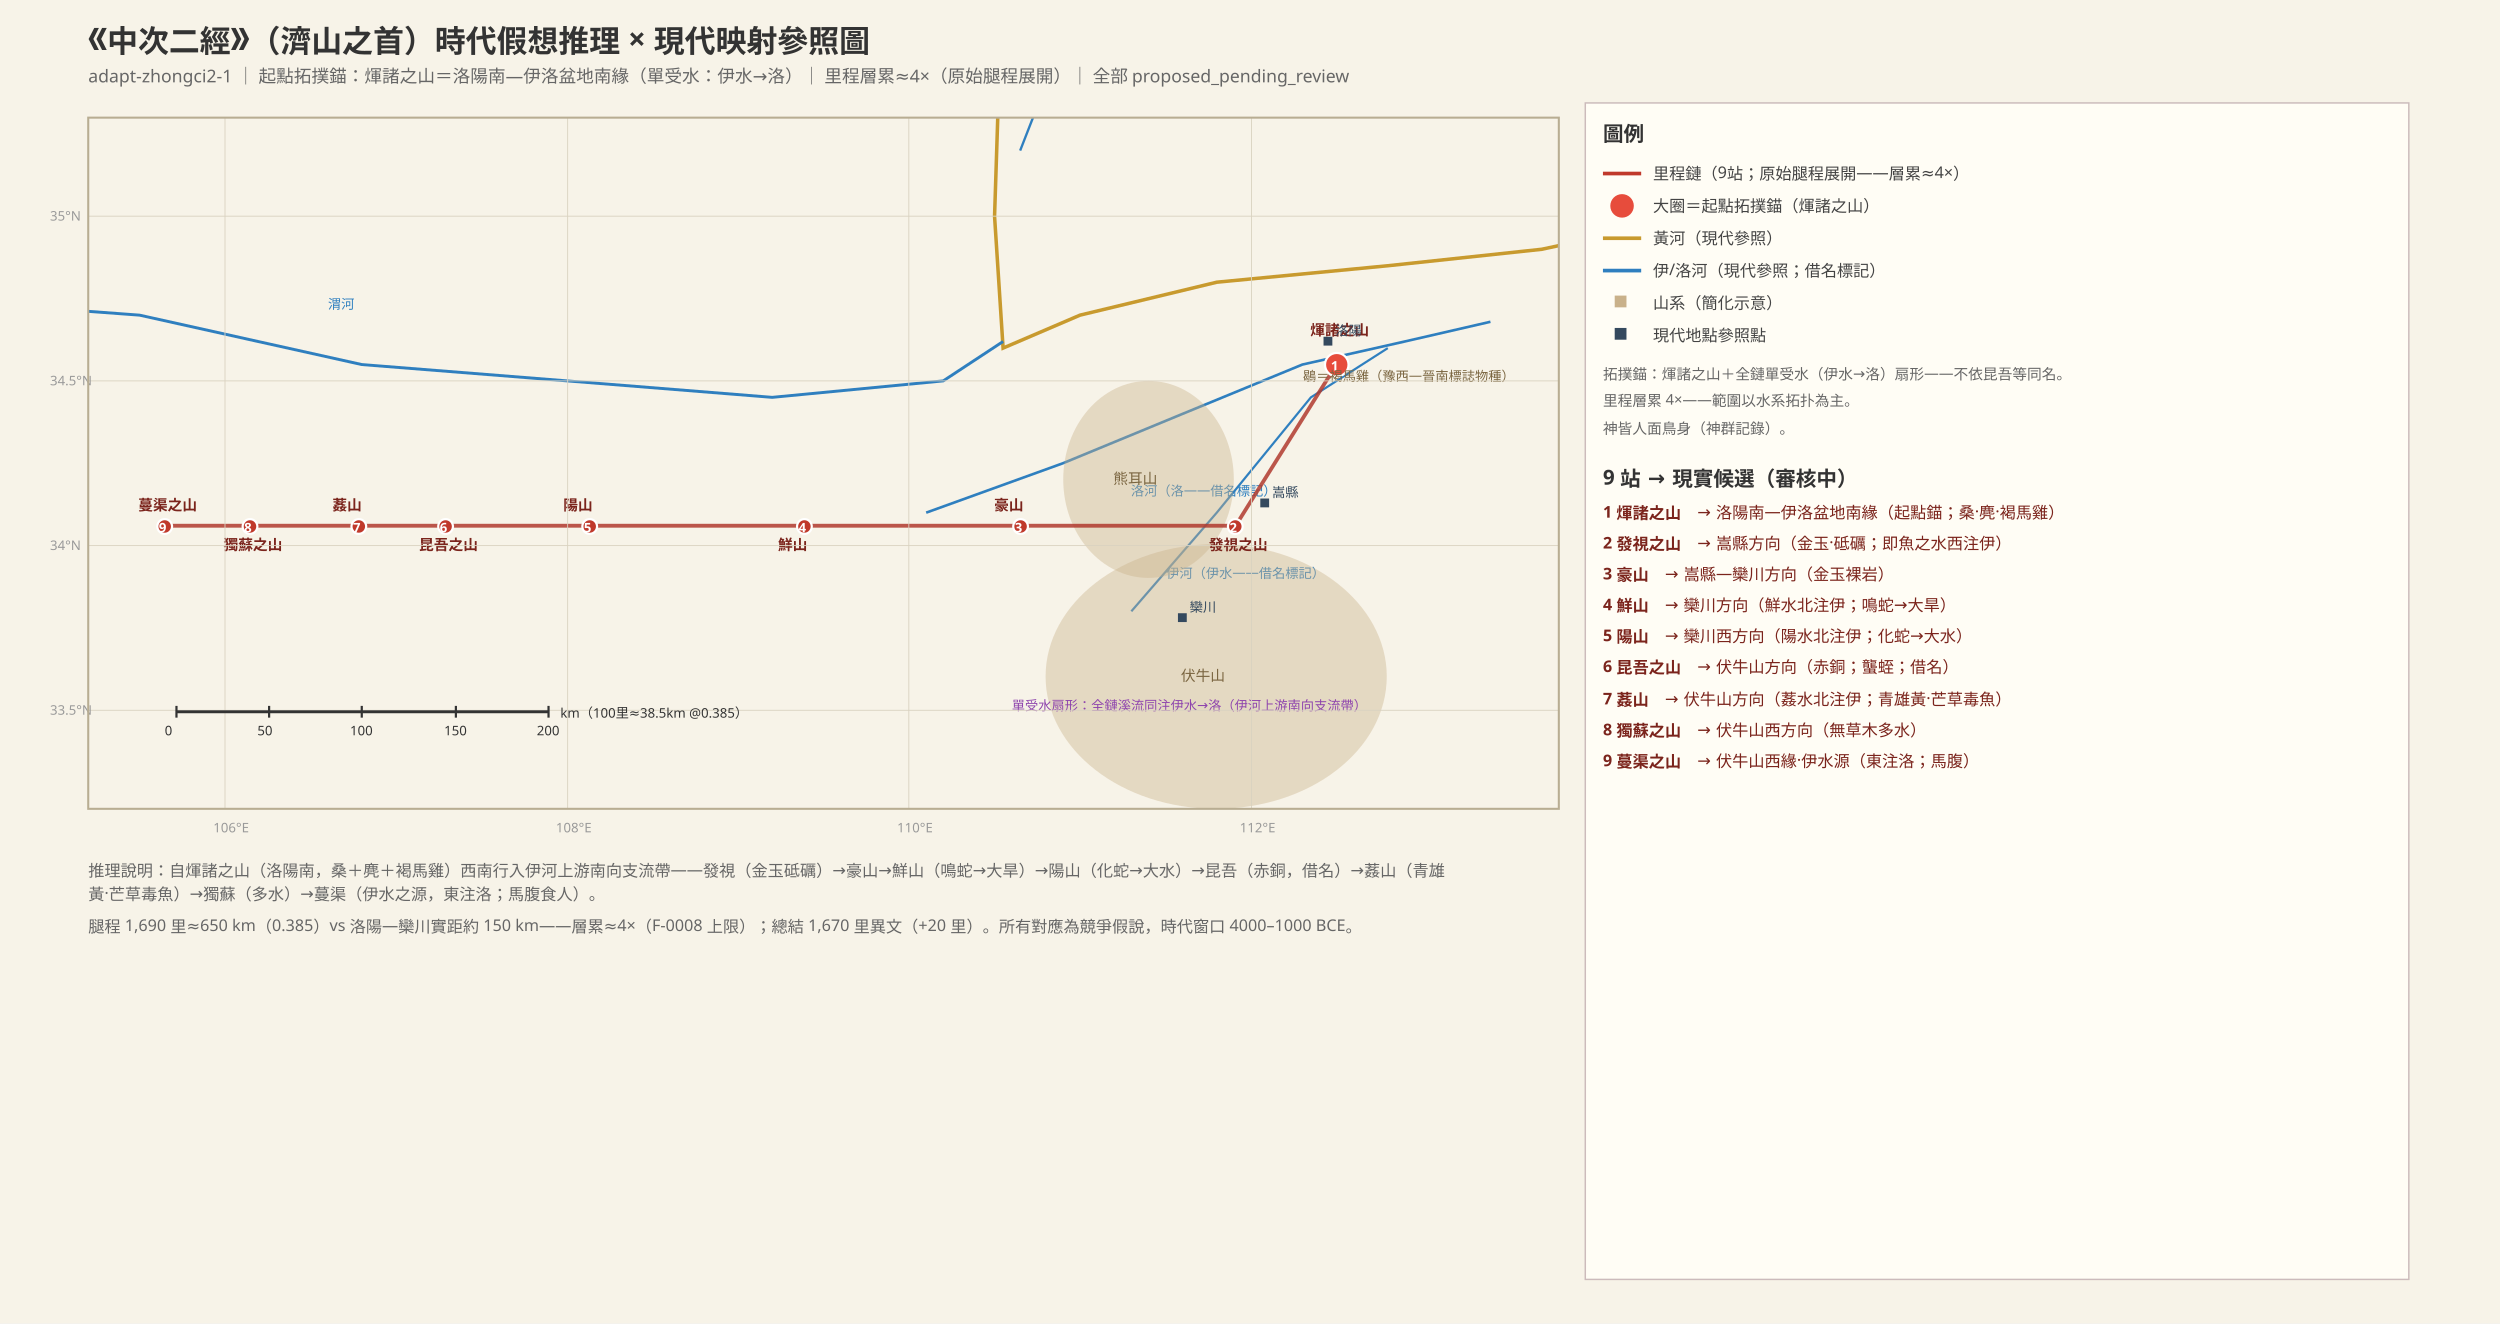
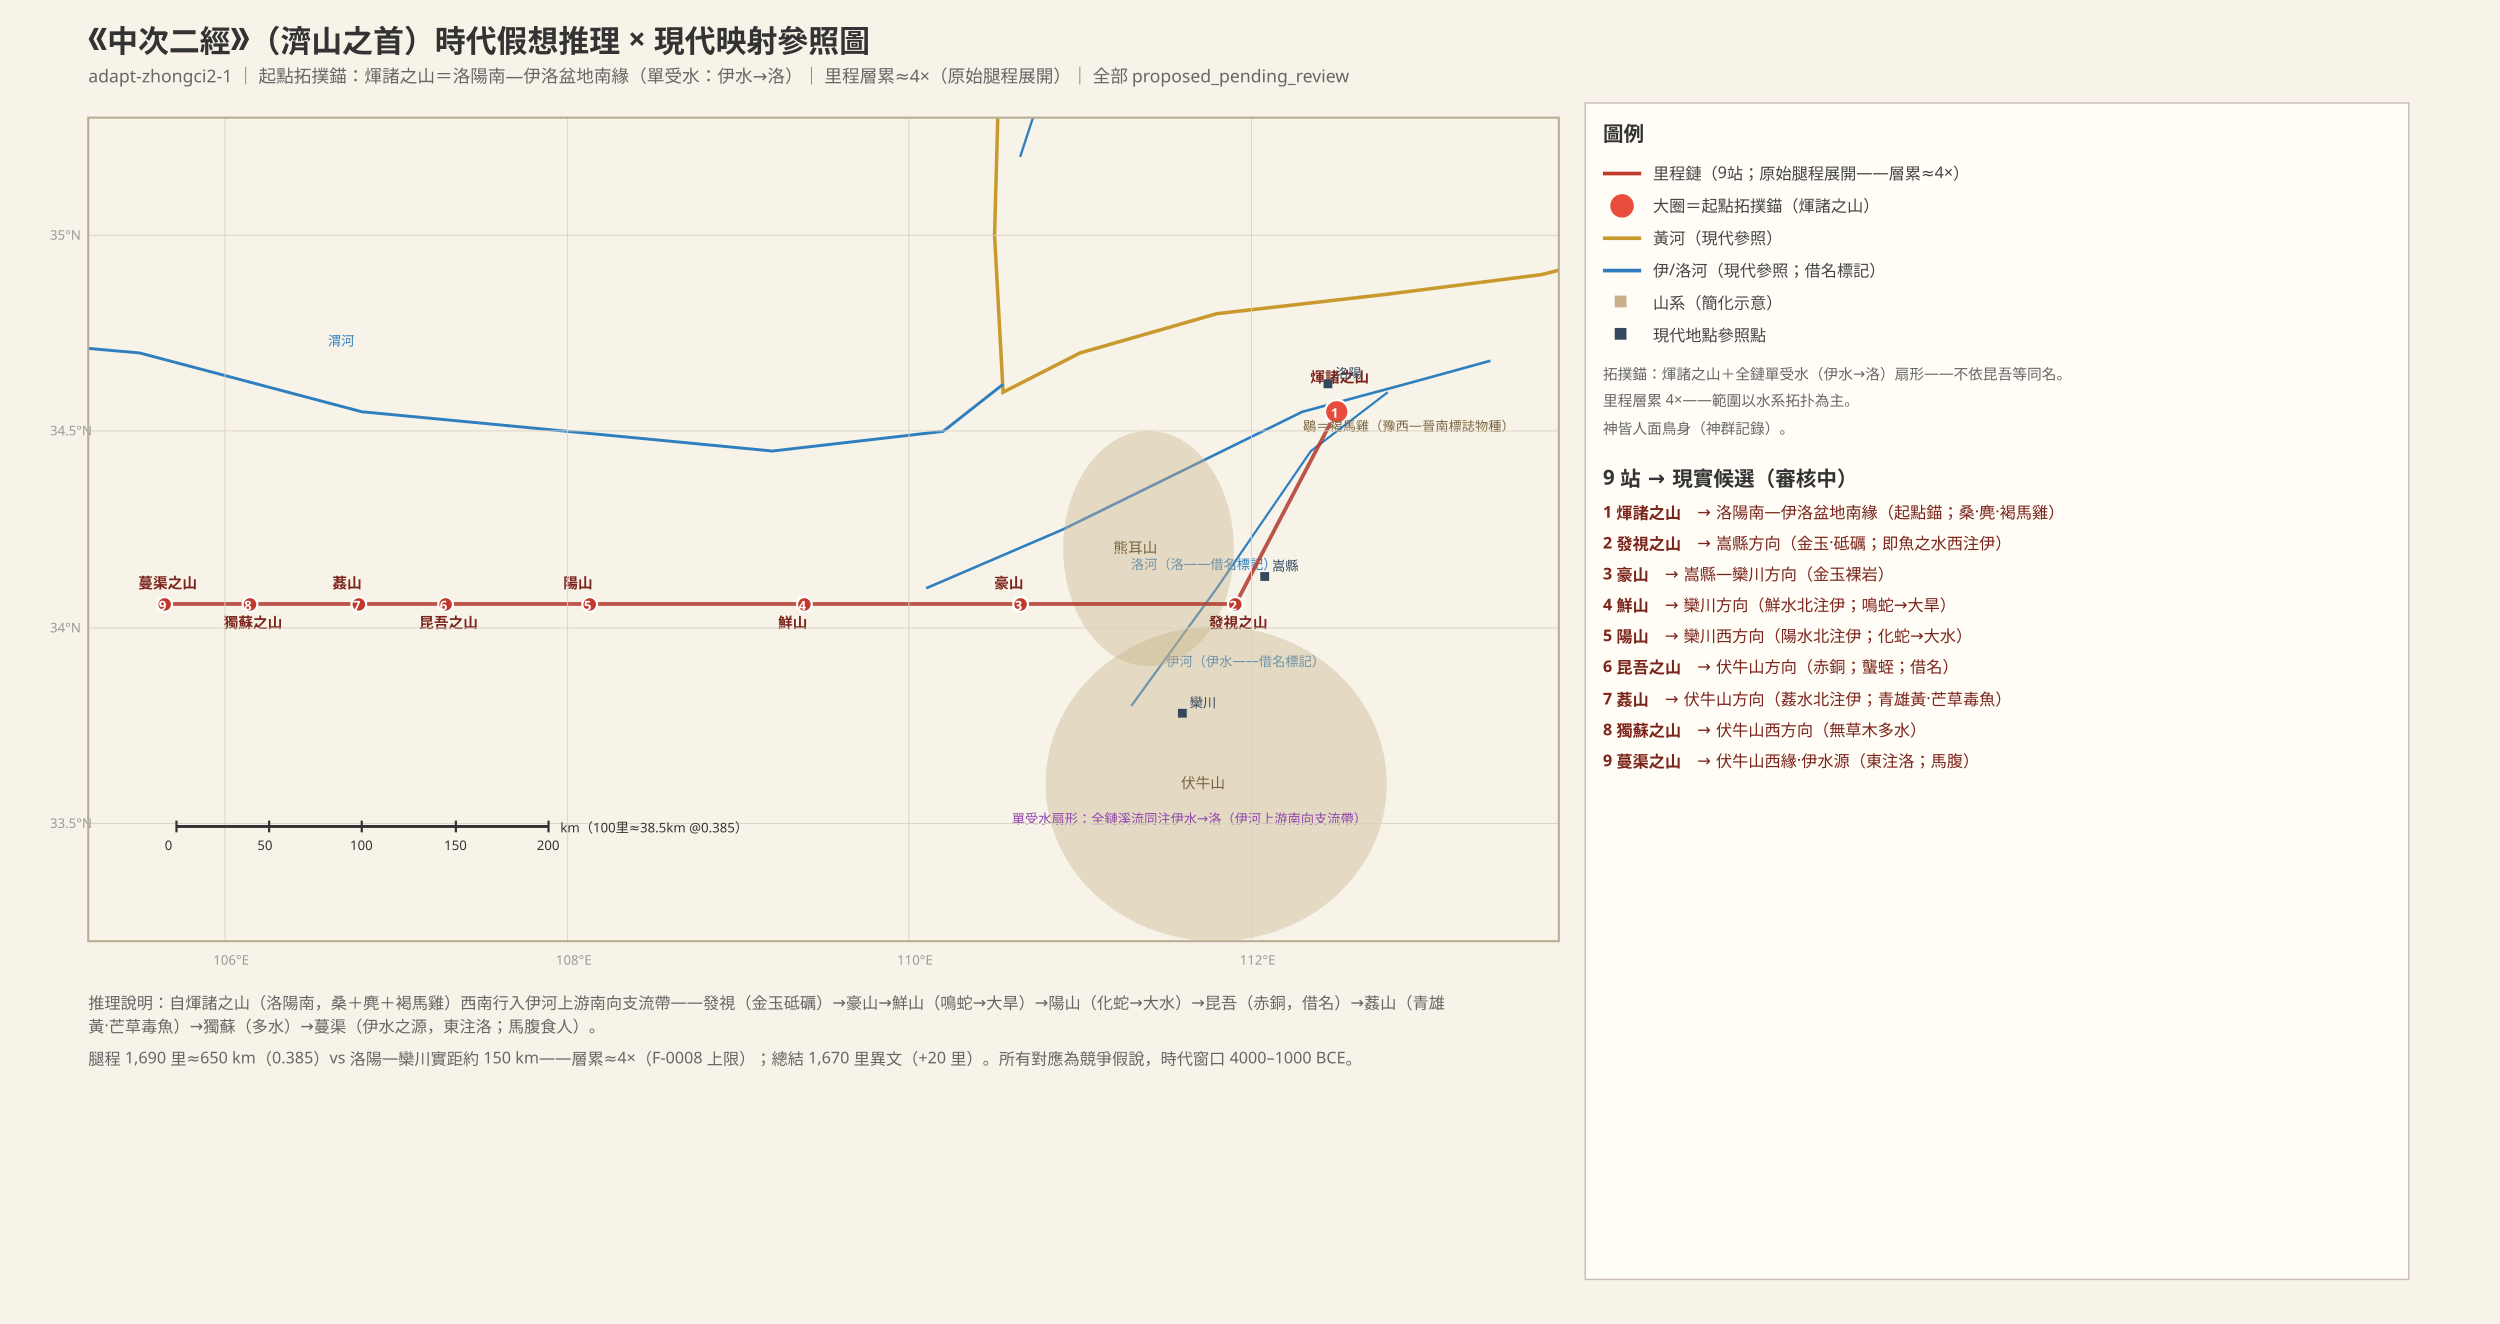
<svg xmlns="http://www.w3.org/2000/svg" width="1700" height="900" font-family="PingFang SC, Hiragino Sans GB, Microsoft YaHei, sans-serif">
  <rect width="1700" height="900" fill="#f7f3e8" />
  <defs>
    <marker id="arr" markerWidth="8" markerHeight="8" refX="7" refY="3" orient="auto">
      <path d="M0,0 L7,3 L0,6 Z" fill="#555" />
    </marker>
    <pattern id="sand" width="8" height="8" patternUnits="userSpaceOnUse">
      <rect width="8" height="8" fill="#efe3c0" />
      <circle cx="2" cy="2" r="0.8" fill="#d6b96a" />
      <circle cx="6" cy="6" r="0.8" fill="#d6b96a" />
    </pattern>
    <clipPath id="mapclip">
-       <rect x="60" y="80" width="1000" height="470" />
+       <rect x="60" y="80" width="1000" height="560" />
    </clipPath>
  </defs>
  <text x="60" y="34" font-size="21" font-weight="bold" fill="#333">《中次二經》（濟山之首）時代假想推理 × 現代映射參照圖</text>
  <text x="60" y="56" font-size="12" fill="#666">adapt-zhongci2-1 ｜ 起點拓撲錨：煇諸之山＝洛陽南—伊洛盆地南緣（單受水：伊水→洛）｜ 里程層累≈4×（原始腿程展開）｜ 全部 proposed_pending_review</text>
  <g clip-path="url(#mapclip)">
-     <polyline points="-951.6,236.7 -777.2,281.4 -602.8,147.1 -486.5,12.9 -335.3,-54.3 -195.8,-87.9 -102.8,-99.0 -33.0,-188.6 36.7,-367.6 106.5,-501.9 176.3,-636.2 257.7,-770.5 315.8,-904.8 432.1,-1039.0 560.0,-1083.8 664.7,-1083.8 746.0,-1039.0 804.2,-971.9 804.2,-815.2 769.3,-636.2 722.8,-434.8 699.5,-233.3 682.1,-31.9 676.3,147.1 682.1,236.7 734.4,214.3 827.4,191.9 943.7,180.7 1048.4,169.5 1153.0,147.1 1257.7,80.0 1350.7,12.9 1432.1,-143.8 1501.9,-300.5 1571.6,-390.0 1641.4,-434.8" fill="none" stroke="#c89a2e" stroke-width="2.4" />
-     <polyline points="-56.3,203.1 94.9,214.3 246.0,247.9 385.6,259.0 525.1,270.2 641.4,259.0 682.1,232.2" fill="none" stroke="#2f7fbf" stroke-width="2" />
-     <text x="223" y="210" font-size="9" fill="#2f7fbf">渭河</text>
-     <polyline points="629.8,348.6 722.8,315.0 804.2,281.4 885.6,247.9 955.3,232.2 1013.5,218.8" fill="none" stroke="#2f7fbf" stroke-width="1.8" />
-     <text x="769" y="337" font-size="9" fill="#2f7fbf">洛河（洛——借名標記）</text>
-     <polyline points="769.3,415.7 827.4,348.6 891.4,270.2 943.7,236.7" fill="none" stroke="#2f7fbf" stroke-width="1.5" />
-     <text x="793" y="393" font-size="9" fill="#2f7fbf">伊河（伊水——借名標記）</text>
-     <polyline points="885.6,-681.0 908.8,-501.9 850.7,-345.2 792.6,-99.0 728.6,12.9 693.7,102.4" fill="none" stroke="#2f7fbf" stroke-width="1.6" />
-     <ellipse cx="827" cy="460" rx="116" ry="90" fill="#c9b18a" opacity="0.4" />
-     <text x="803" y="463" font-size="10" fill="#7a6540">伏牛山</text>
-     <ellipse cx="781" cy="326" rx="58" ry="67" fill="#c9b18a" opacity="0.4" />
-     <text x="757" y="329" font-size="10" fill="#7a6540">熊耳山</text>
-     <polyline points="908.8,247.9 840.2,357.5 693.7,357.5 547.2,357.5 400.7,357.5 303.0,357.5 243.7,357.5 170.5,357.5 112.3,357.5" fill="none" stroke="#b03a2e" stroke-width="2.6" opacity="0.85" />
-     <circle cx="909" cy="248" r="8" fill="#e74c3c" stroke="#fff" stroke-width="1.5" />
-     <text x="905" y="252" font-size="9" fill="#fff" font-weight="bold">1</text>
-     <text x="891" y="228" font-size="10" fill="#7b241c" font-weight="bold">煇諸之山</text>
-     <circle cx="840" cy="358" r="5" fill="#c0392b" stroke="#fff" stroke-width="1.5" />
-     <text x="836" y="362" font-size="9" fill="#fff" font-weight="bold">2</text>
-     <text x="822" y="374" font-size="10" fill="#7b241c" font-weight="bold">發視之山</text>
-     <circle cx="694" cy="358" r="5" fill="#c0392b" stroke="#fff" stroke-width="1.5" />
-     <text x="690" y="362" font-size="9" fill="#fff" font-weight="bold">3</text>
-     <text x="676" y="347" font-size="10" fill="#7b241c" font-weight="bold">豪山</text>
-     <circle cx="547" cy="358" r="5" fill="#c0392b" stroke="#fff" stroke-width="1.5" />
-     <text x="543" y="362" font-size="9" fill="#fff" font-weight="bold">4</text>
-     <text x="529" y="374" font-size="10" fill="#7b241c" font-weight="bold">鮮山</text>
-     <circle cx="401" cy="358" r="5" fill="#c0392b" stroke="#fff" stroke-width="1.5" />
-     <text x="397" y="362" font-size="9" fill="#fff" font-weight="bold">5</text>
-     <text x="383" y="347" font-size="10" fill="#7b241c" font-weight="bold">陽山</text>
-     <circle cx="303" cy="358" r="5" fill="#c0392b" stroke="#fff" stroke-width="1.5" />
-     <text x="299" y="362" font-size="9" fill="#fff" font-weight="bold">6</text>
-     <text x="285" y="374" font-size="10" fill="#7b241c" font-weight="bold">昆吾之山</text>
-     <circle cx="244" cy="358" r="5" fill="#c0392b" stroke="#fff" stroke-width="1.5" />
-     <text x="240" y="362" font-size="9" fill="#fff" font-weight="bold">7</text>
-     <text x="226" y="347" font-size="10" fill="#7b241c" font-weight="bold">葌山</text>
-     <circle cx="170" cy="358" r="5" fill="#c0392b" stroke="#fff" stroke-width="1.5" />
-     <text x="166" y="362" font-size="9" fill="#fff" font-weight="bold">8</text>
-     <text x="152" y="374" font-size="10" fill="#7b241c" font-weight="bold">獨蘇之山</text>
-     <circle cx="112" cy="358" r="5" fill="#c0392b" stroke="#fff" stroke-width="1.5" />
-     <text x="108" y="362" font-size="9" fill="#fff" font-weight="bold">9</text>
-     <text x="94" y="347" font-size="10" fill="#7b241c" font-weight="bold">蔓渠之山</text>
-     <text x="688" y="483" font-size="9" fill="#8e44ad">單受水扇形：全鏈溪流同注伊水→洛（伊河上游南向支流帶）</text>
-     <text x="886" y="259" font-size="9" fill="#7a6540">鶡＝褐馬雞（豫西—晉南標誌物種）</text>
-     <rect x="900" y="229" width="6" height="6" fill="#34495e" />
-     <text x="908" y="228" font-size="9" fill="#34495e">洛陽</text>
-     <rect x="857" y="339" width="6" height="6" fill="#34495e" />
-     <text x="865" y="338" font-size="9" fill="#34495e">嵩縣</text>
-     <rect x="801" y="417" width="6" height="6" fill="#34495e" />
-     <text x="809" y="416" font-size="9" fill="#34495e">欒川</text>
+     <polyline points="-951.6,266.7 -777.2,320.0 -602.8,160.0 -486.5,-0.0 -335.3,-80.0 -195.8,-120.0 -102.8,-133.3 -33.0,-240.0 36.7,-453.3 106.5,-613.3 176.3,-773.3 257.7,-933.3 315.8,-1093.3 432.1,-1253.3 560.0,-1306.7 664.7,-1306.7 746.0,-1253.3 804.2,-1173.3 804.2,-986.7 769.3,-773.3 722.8,-533.3 699.5,-293.3 682.1,-53.3 676.3,160.0 682.1,266.7 734.4,240.0 827.4,213.3 943.7,200.0 1048.4,186.7 1153.0,160.0 1257.7,80.0 1350.7,-0.0 1432.1,-186.7 1501.9,-373.3 1571.6,-480.0 1641.4,-533.3" fill="none" stroke="#c89a2e" stroke-width="2.4" />
+     <polyline points="-56.3,226.7 94.9,240.0 246.0,280.0 385.6,293.3 525.1,306.7 641.4,293.3 682.1,261.3" fill="none" stroke="#2f7fbf" stroke-width="2" />
+     <text x="223" y="235" font-size="9" fill="#2f7fbf">渭河</text>
+     <polyline points="629.8,400.0 722.8,360.0 804.2,320.0 885.6,280.0 955.3,261.3 1013.5,245.3" fill="none" stroke="#2f7fbf" stroke-width="1.8" />
+     <text x="769" y="387" font-size="9" fill="#2f7fbf">洛河（洛——借名標記）</text>
+     <polyline points="769.3,480.0 827.4,400.0 891.4,306.7 943.7,266.7" fill="none" stroke="#2f7fbf" stroke-width="1.5" />
+     <text x="793" y="453" font-size="9" fill="#2f7fbf">伊河（伊水——借名標記）</text>
+     <polyline points="885.6,-826.7 908.8,-613.3 850.7,-426.7 792.6,-133.3 728.6,-0.0 693.7,106.7" fill="none" stroke="#2f7fbf" stroke-width="1.6" />
+     <ellipse cx="827" cy="533" rx="116" ry="107" fill="#c9b18a" opacity="0.4" />
+     <text x="803" y="536" font-size="10" fill="#7a6540">伏牛山</text>
+     <ellipse cx="781" cy="373" rx="58" ry="80" fill="#c9b18a" opacity="0.4" />
+     <text x="757" y="376" font-size="10" fill="#7a6540">熊耳山</text>
+     <polyline points="908.8,280.0 840.2,410.7 693.7,410.7 547.2,410.7 400.7,410.7 303.0,410.7 243.7,410.7 170.5,410.7 112.3,410.7" fill="none" stroke="#b03a2e" stroke-width="2.6" opacity="0.85" />
+     <circle cx="909" cy="280" r="8" fill="#e74c3c" stroke="#fff" stroke-width="1.5" />
+     <text x="905" y="284" font-size="9" fill="#fff" font-weight="bold">1</text>
+     <text x="891" y="260" font-size="10" fill="#7b241c" font-weight="bold">煇諸之山</text>
+     <circle cx="840" cy="411" r="5" fill="#c0392b" stroke="#fff" stroke-width="1.5" />
+     <text x="836" y="415" font-size="9" fill="#fff" font-weight="bold">2</text>
+     <text x="822" y="427" font-size="10" fill="#7b241c" font-weight="bold">發視之山</text>
+     <circle cx="694" cy="411" r="5" fill="#c0392b" stroke="#fff" stroke-width="1.5" />
+     <text x="690" y="415" font-size="9" fill="#fff" font-weight="bold">3</text>
+     <text x="676" y="400" font-size="10" fill="#7b241c" font-weight="bold">豪山</text>
+     <circle cx="547" cy="411" r="5" fill="#c0392b" stroke="#fff" stroke-width="1.5" />
+     <text x="543" y="415" font-size="9" fill="#fff" font-weight="bold">4</text>
+     <text x="529" y="427" font-size="10" fill="#7b241c" font-weight="bold">鮮山</text>
+     <circle cx="401" cy="411" r="5" fill="#c0392b" stroke="#fff" stroke-width="1.5" />
+     <text x="397" y="415" font-size="9" fill="#fff" font-weight="bold">5</text>
+     <text x="383" y="400" font-size="10" fill="#7b241c" font-weight="bold">陽山</text>
+     <circle cx="303" cy="411" r="5" fill="#c0392b" stroke="#fff" stroke-width="1.5" />
+     <text x="299" y="415" font-size="9" fill="#fff" font-weight="bold">6</text>
+     <text x="285" y="427" font-size="10" fill="#7b241c" font-weight="bold">昆吾之山</text>
+     <circle cx="244" cy="411" r="5" fill="#c0392b" stroke="#fff" stroke-width="1.5" />
+     <text x="240" y="415" font-size="9" fill="#fff" font-weight="bold">7</text>
+     <text x="226" y="400" font-size="10" fill="#7b241c" font-weight="bold">葌山</text>
+     <circle cx="170" cy="411" r="5" fill="#c0392b" stroke="#fff" stroke-width="1.5" />
+     <text x="166" y="415" font-size="9" fill="#fff" font-weight="bold">8</text>
+     <text x="152" y="427" font-size="10" fill="#7b241c" font-weight="bold">獨蘇之山</text>
+     <circle cx="112" cy="411" r="5" fill="#c0392b" stroke="#fff" stroke-width="1.5" />
+     <text x="108" y="415" font-size="9" fill="#fff" font-weight="bold">9</text>
+     <text x="94" y="400" font-size="10" fill="#7b241c" font-weight="bold">蔓渠之山</text>
+     <text x="688" y="560" font-size="9" fill="#8e44ad">單受水扇形：全鏈溪流同注伊水→洛（伊河上游南向支流帶）</text>
+     <text x="886" y="293" font-size="9" fill="#7a6540">鶡＝褐馬雞（豫西—晉南標誌物種）</text>
+     <rect x="900" y="258" width="6" height="6" fill="#34495e" />
+     <text x="908" y="257" font-size="9" fill="#34495e">洛陽</text>
+     <rect x="857" y="389" width="6" height="6" fill="#34495e" />
+     <text x="865" y="388" font-size="9" fill="#34495e">嵩縣</text>
+     <rect x="801" y="482" width="6" height="6" fill="#34495e" />
+     <text x="809" y="481" font-size="9" fill="#34495e">欒川</text>
  </g>
-   <line x1="153" y1="550" x2="153" y2="80" stroke="#d9d2c0" stroke-width="0.6" />
-   <text x="145" y="566" font-size="9" fill="#999">106°E</text>
-   <line x1="386" y1="550" x2="386" y2="80" stroke="#d9d2c0" stroke-width="0.6" />
-   <text x="378" y="566" font-size="9" fill="#999">108°E</text>
-   <line x1="618" y1="550" x2="618" y2="80" stroke="#d9d2c0" stroke-width="0.6" />
-   <text x="610" y="566" font-size="9" fill="#999">110°E</text>
-   <line x1="851" y1="550" x2="851" y2="80" stroke="#d9d2c0" stroke-width="0.6" />
-   <text x="843" y="566" font-size="9" fill="#999">112°E</text>
-   <line x1="60" y1="483" x2="1060" y2="483" stroke="#d9d2c0" stroke-width="0.6" />
-   <text x="34" y="486" font-size="9" fill="#999">33.5°N</text>
-   <line x1="60" y1="371" x2="1060" y2="371" stroke="#d9d2c0" stroke-width="0.6" />
-   <text x="34" y="374" font-size="9" fill="#999">34°N</text>
-   <line x1="60" y1="259" x2="1060" y2="259" stroke="#d9d2c0" stroke-width="0.6" />
-   <text x="34" y="262" font-size="9" fill="#999">34.5°N</text>
-   <line x1="60" y1="147" x2="1060" y2="147" stroke="#d9d2c0" stroke-width="0.6" />
-   <text x="34" y="150" font-size="9" fill="#999">35°N</text>
-   <rect x="60" y="80" width="1000" height="470" fill="none" stroke="#b8ad92" stroke-width="1.4" />
-   <line x1="120" y1="484" x2="373" y2="484" stroke="#333" stroke-width="2" />
-   <line x1="120" y1="480" x2="120" y2="488" stroke="#333" stroke-width="1.5" />
-   <text x="112" y="500" font-size="9" fill="#333">0</text>
-   <line x1="183" y1="480" x2="183" y2="488" stroke="#333" stroke-width="1.5" />
-   <text x="175" y="500" font-size="9" fill="#333">50</text>
-   <line x1="246" y1="480" x2="246" y2="488" stroke="#333" stroke-width="1.5" />
-   <text x="238" y="500" font-size="9" fill="#333">100</text>
-   <line x1="310" y1="480" x2="310" y2="488" stroke="#333" stroke-width="1.5" />
-   <text x="302" y="500" font-size="9" fill="#333">150</text>
-   <line x1="373" y1="480" x2="373" y2="488" stroke="#333" stroke-width="1.5" />
-   <text x="365" y="500" font-size="9" fill="#333">200</text>
-   <text x="381" y="488" font-size="9" fill="#333">km（100里≈38.5km @0.385）</text>
+   <line x1="153" y1="640" x2="153" y2="80" stroke="#d9d2c0" stroke-width="0.6" />
+   <text x="145" y="656" font-size="9" fill="#999">106°E</text>
+   <line x1="386" y1="640" x2="386" y2="80" stroke="#d9d2c0" stroke-width="0.6" />
+   <text x="378" y="656" font-size="9" fill="#999">108°E</text>
+   <line x1="618" y1="640" x2="618" y2="80" stroke="#d9d2c0" stroke-width="0.6" />
+   <text x="610" y="656" font-size="9" fill="#999">110°E</text>
+   <line x1="851" y1="640" x2="851" y2="80" stroke="#d9d2c0" stroke-width="0.6" />
+   <text x="843" y="656" font-size="9" fill="#999">112°E</text>
+   <line x1="60" y1="560" x2="1060" y2="560" stroke="#d9d2c0" stroke-width="0.6" />
+   <text x="34" y="563" font-size="9" fill="#999">33.5°N</text>
+   <line x1="60" y1="427" x2="1060" y2="427" stroke="#d9d2c0" stroke-width="0.6" />
+   <text x="34" y="430" font-size="9" fill="#999">34°N</text>
+   <line x1="60" y1="293" x2="1060" y2="293" stroke="#d9d2c0" stroke-width="0.6" />
+   <text x="34" y="296" font-size="9" fill="#999">34.5°N</text>
+   <line x1="60" y1="160" x2="1060" y2="160" stroke="#d9d2c0" stroke-width="0.6" />
+   <text x="34" y="163" font-size="9" fill="#999">35°N</text>
+   <rect x="60" y="80" width="1000" height="560" fill="none" stroke="#b8ad92" stroke-width="1.4" />
+   <line x1="120" y1="562" x2="373" y2="562" stroke="#333" stroke-width="2" />
+   <line x1="120" y1="558" x2="120" y2="566" stroke="#333" stroke-width="1.5" />
+   <text x="112" y="578" font-size="9" fill="#333">0</text>
+   <line x1="183" y1="558" x2="183" y2="566" stroke="#333" stroke-width="1.5" />
+   <text x="175" y="578" font-size="9" fill="#333">50</text>
+   <line x1="246" y1="558" x2="246" y2="566" stroke="#333" stroke-width="1.5" />
+   <text x="238" y="578" font-size="9" fill="#333">100</text>
+   <line x1="310" y1="558" x2="310" y2="566" stroke="#333" stroke-width="1.5" />
+   <text x="302" y="578" font-size="9" fill="#333">150</text>
+   <line x1="373" y1="558" x2="373" y2="566" stroke="#333" stroke-width="1.5" />
+   <text x="365" y="578" font-size="9" fill="#333">200</text>
+   <text x="381" y="566" font-size="9" fill="#333">km（100里≈38.5km @0.385）</text>
  <rect x="1078" y="70" width="560" height="800" fill="#fffdf5" stroke="#cbb" />
  <text x="1090" y="96" font-size="14" font-weight="bold" fill="#333">圖例</text>
  <line x1="1090" y1="118" x2="1116" y2="118" stroke="#c0392b" stroke-width="2.5" />
  <text x="1124" y="122" font-size="11" fill="#444">里程鏈（9站；原始腿程展開——層累≈4×）</text>
  <circle cx="1103" cy="140" r="8" fill="#e74c3c" />
  <text x="1124" y="144" font-size="11" fill="#444">大圈＝起點拓撲錨（煇諸之山）</text>
  <line x1="1090" y1="162" x2="1116" y2="162" stroke="#c89a2e" stroke-width="2.5" />
  <text x="1124" y="166" font-size="11" fill="#444">黃河（現代參照）</text>
  <line x1="1090" y1="184" x2="1116" y2="184" stroke="#2f7fbf" stroke-width="2.5" />
  <text x="1124" y="188" font-size="11" fill="#444">伊/洛河（現代參照；借名標記）</text>
  <rect x="1098" y="201" width="8" height="8" fill="#c9b18a" />
  <text x="1124" y="210" font-size="11" fill="#444">山系（簡化示意）</text>
  <rect x="1098" y="223" width="8" height="8" fill="#34495e" />
  <text x="1124" y="232" font-size="11" fill="#444">現代地點參照點</text>
  <text x="1090" y="258" font-size="10" fill="#666">拓撲錨：煇諸之山＋全鏈單受水（伊水→洛）扇形——不依昆吾等同名。</text>
  <text x="1090" y="276" font-size="10" fill="#666">里程層累 4×——範圍以水系拓扑為主。</text>
  <text x="1090" y="295" font-size="10" fill="#666">神皆人面鳥身（神群記錄）。</text>
  <text x="1090" y="329.5" font-size="14" font-weight="bold" fill="#333">9 站 → 現實候選（審核中）</text>
  <text x="1090" y="352" font-size="11" fill="#7b241c">
    <tspan font-weight="bold"> 1 煇諸之山</tspan>　→ 洛陽南—伊洛盆地南緣（起點錨；桑·麂·褐馬雞）</text>
  <text x="1090" y="373" font-size="11" fill="#7b241c">
    <tspan font-weight="bold"> 2 發視之山</tspan>　→ 嵩縣方向（金玉·砥礪；即魚之水西注伊）</text>
  <text x="1090" y="394" font-size="11" fill="#7b241c">
    <tspan font-weight="bold"> 3 豪山</tspan>　→ 嵩縣—欒川方向（金玉裸岩）</text>
  <text x="1090" y="415" font-size="11" fill="#7b241c">
    <tspan font-weight="bold"> 4 鮮山</tspan>　→ 欒川方向（鮮水北注伊；鳴蛇→大旱）</text>
  <text x="1090" y="436" font-size="11" fill="#7b241c">
    <tspan font-weight="bold"> 5 陽山</tspan>　→ 欒川西方向（陽水北注伊；化蛇→大水）</text>
  <text x="1090" y="457" font-size="11" fill="#7b241c">
    <tspan font-weight="bold"> 6 昆吾之山</tspan>　→ 伏牛山方向（赤銅；蠪蛭；借名）</text>
  <text x="1090" y="479" font-size="11" fill="#7b241c">
    <tspan font-weight="bold"> 7 葌山</tspan>　→ 伏牛山方向（葌水北注伊；青雄黃·芒草毒魚）</text>
  <text x="1090" y="500" font-size="11" fill="#7b241c">
    <tspan font-weight="bold"> 8 獨蘇之山</tspan>　→ 伏牛山西方向（無草木多水）</text>
  <text x="1090" y="521" font-size="11" fill="#7b241c">
    <tspan font-weight="bold"> 9 蔓渠之山</tspan>　→ 伏牛山西緣·伊水源（東注洛；馬腹）</text>
-   <text x="60" y="596" font-size="11" fill="#666">推理說明：自煇諸之山（洛陽南，桑＋麂＋褐馬雞）西南行入伊河上游南向支流帶——發視（金玉砥礪）→豪山→鮮山（鳴蛇→大旱）→陽山（化蛇→大水）→昆吾（赤銅，借名）→葌山（青雄</text>
-   <text x="60" y="612" font-size="11" fill="#666">黃·芒草毒魚）→獨蘇（多水）→蔓渠（伊水之源，東注洛；馬腹食人）。</text>
-   <text x="60" y="634" font-size="11" fill="#666">腿程 1,690 里≈650 km（0.385）vs 洛陽—欒川實距約 150 km——層累≈4×（F-0008 上限）；總結 1,670 里異文（+20 里）。所有對應為競爭假說，時代窗口 4000–1000 BCE。</text>
+   <text x="60" y="686" font-size="11" fill="#666">推理說明：自煇諸之山（洛陽南，桑＋麂＋褐馬雞）西南行入伊河上游南向支流帶——發視（金玉砥礪）→豪山→鮮山（鳴蛇→大旱）→陽山（化蛇→大水）→昆吾（赤銅，借名）→葌山（青雄</text>
+   <text x="60" y="702" font-size="11" fill="#666">黃·芒草毒魚）→獨蘇（多水）→蔓渠（伊水之源，東注洛；馬腹食人）。</text>
+   <text x="60" y="724" font-size="11" fill="#666">腿程 1,690 里≈650 km（0.385）vs 洛陽—欒川實距約 150 km——層累≈4×（F-0008 上限）；總結 1,670 里異文（+20 里）。所有對應為競爭假說，時代窗口 4000–1000 BCE。</text>
</svg>
